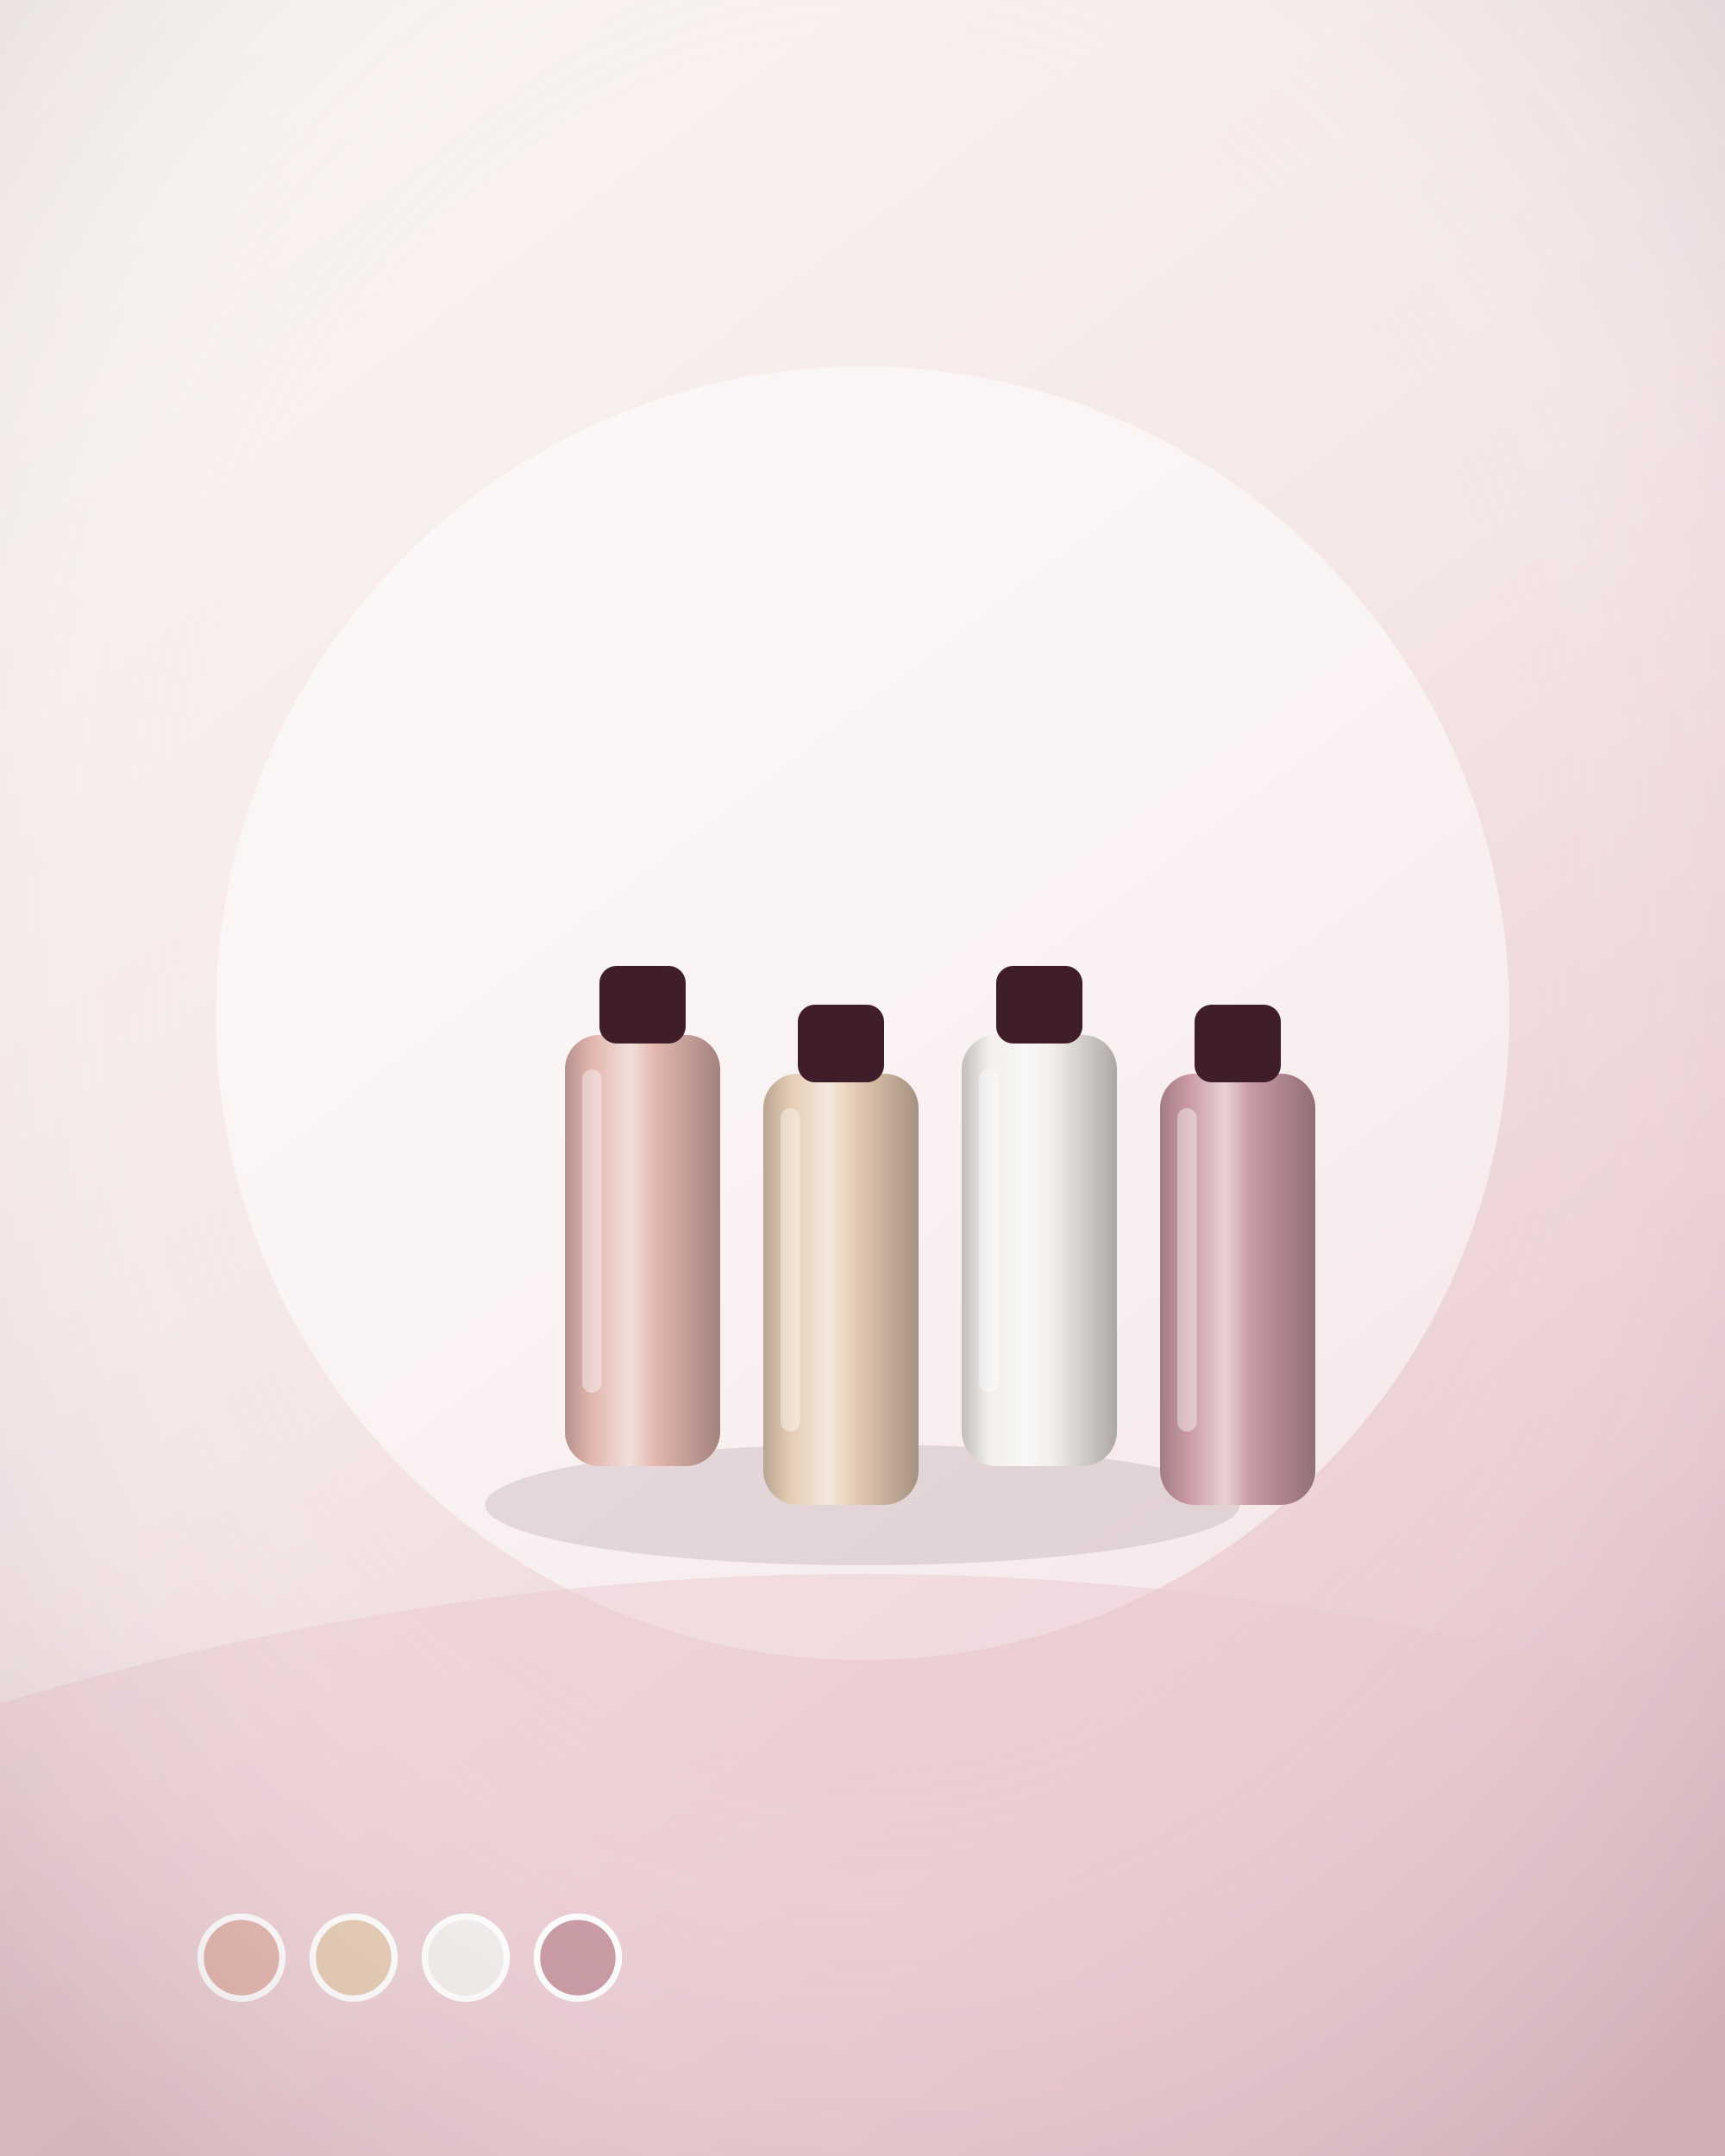
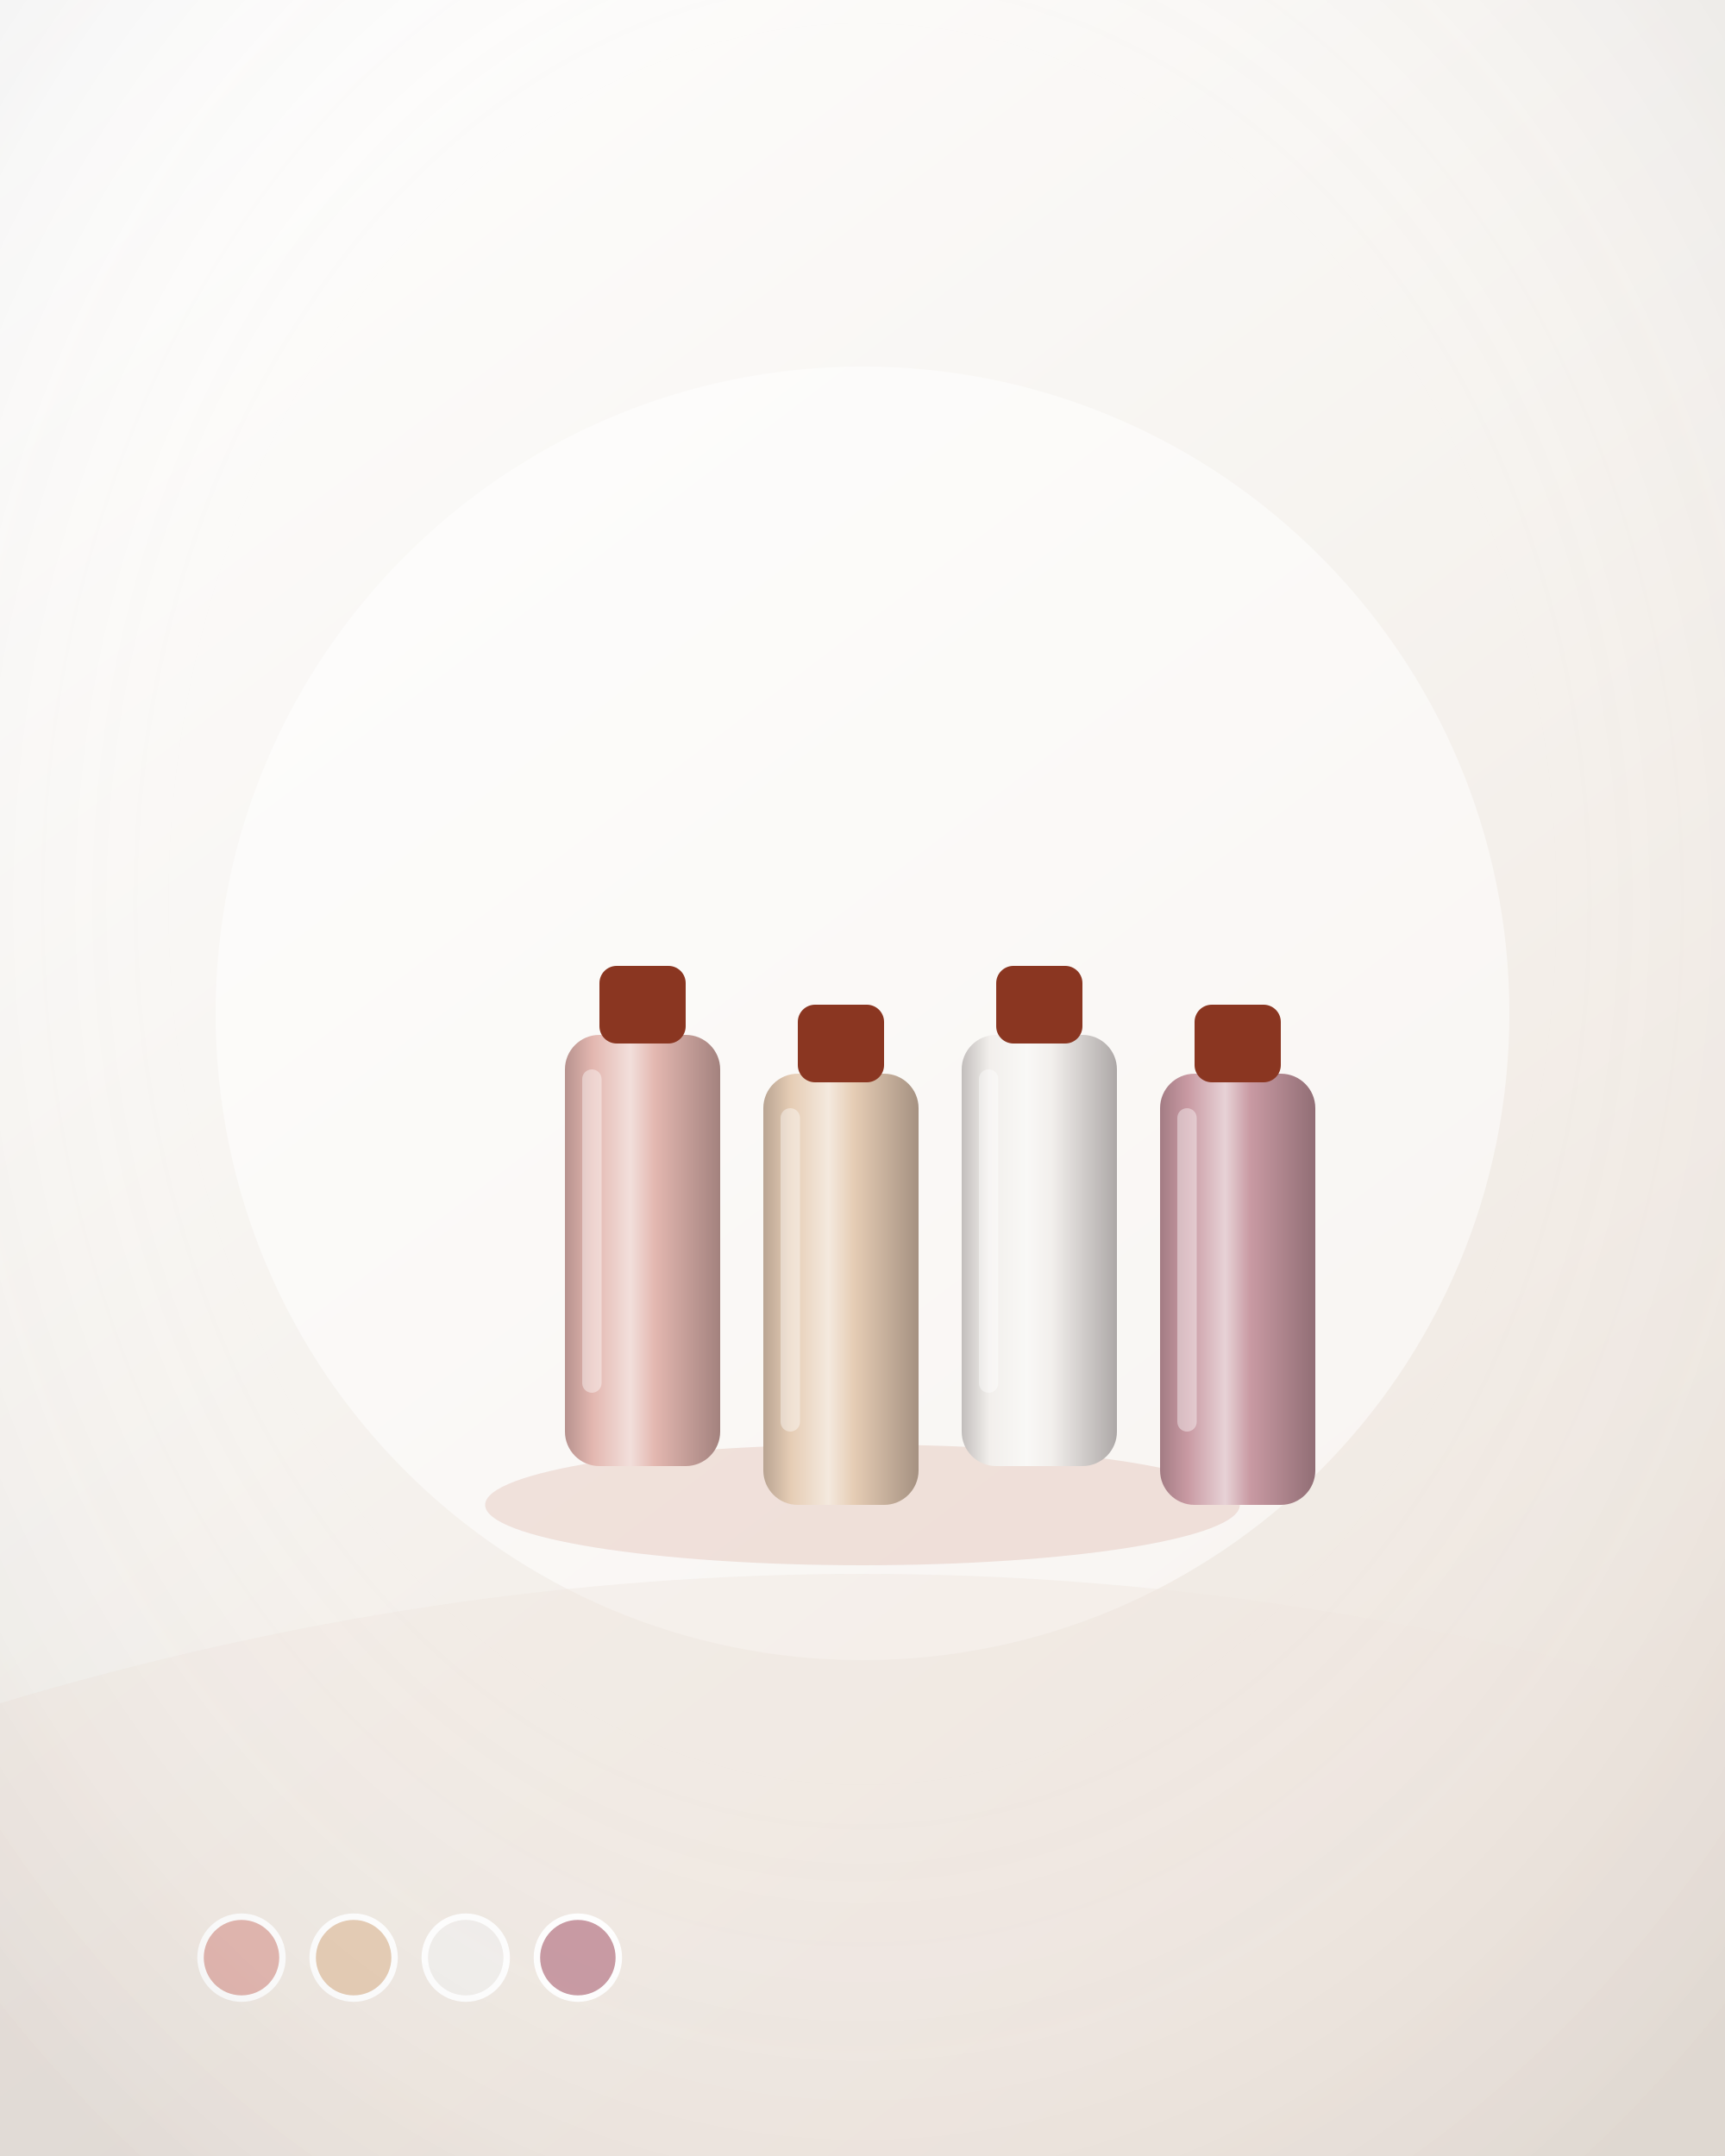
<svg xmlns="http://www.w3.org/2000/svg" viewBox="0 0 800 1000" width="800" height="1000" role="img">
  <defs>
    <linearGradient id="bg29" x1="0" y1="0" x2=".6" y2="1">
-       <stop offset="0" stop-color="#FAF7F2" />
-       <stop offset=".55" stop-color="#F5E7E8" />
-       <stop offset="1" stop-color="#E8C8CF" />
+       <stop offset="0" stop-color="#FFFFFF" />
+       <stop offset=".55" stop-color="#F6F3EF" />
+       <stop offset="1" stop-color="#EFE7E0" />
    </linearGradient>
    <radialGradient id="v30" cx=".5" cy=".42" r=".72">
      <stop offset=".55" stop-color="#fff" stop-opacity="0" />
-       <stop offset="1" stop-color="#572B3A" stop-opacity=".16" />
+       <stop offset="1" stop-color="#141110" stop-opacity=".07" />
    </radialGradient>
    <linearGradient id="g25" x1="0" y1="0" x2="1" y2="0">
      <stop offset="0" stop-color="#b7928e" />
      <stop offset=".18" stop-color="#E3B7B0" />
      <stop offset=".42" stop-color="#f2dfdb" />
      <stop offset=".58" stop-color="#E3B7B0" />
      <stop offset="1" stop-color="#a3827e" />
    </linearGradient>
    <linearGradient id="g26" x1="0" y1="0" x2="1" y2="0">
      <stop offset="0" stop-color="#b9a492" />
      <stop offset=".18" stop-color="#E6CDB5" />
      <stop offset=".42" stop-color="#f4e9de" />
      <stop offset=".58" stop-color="#E6CDB5" />
      <stop offset="1" stop-color="#a59181" />
    </linearGradient>
    <linearGradient id="g27" x1="0" y1="0" x2="1" y2="0">
      <stop offset="0" stop-color="#c2bebc" />
      <stop offset=".18" stop-color="#F2EFEC" />
      <stop offset=".42" stop-color="#f9f8f6" />
      <stop offset=".58" stop-color="#F2EFEC" />
      <stop offset="1" stop-color="#ada8a7" />
    </linearGradient>
    <linearGradient id="g28" x1="0" y1="0" x2="1" y2="0">
      <stop offset="0" stop-color="#a37c84" />
      <stop offset=".18" stop-color="#C99AA3" />
      <stop offset=".42" stop-color="#e7d2d6" />
      <stop offset=".58" stop-color="#C99AA3" />
      <stop offset="1" stop-color="#916e75" />
    </linearGradient>
  </defs>
  <rect width="800" height="1000" fill="url(#bg29)" />
  <circle cx="400" cy="470" r="300" fill="#fff" opacity=".5" />
-   <path d="M0 1000 L0 790 Q 400 670 800 790 L800 1000 Z" fill="#E8C8CF" opacity=".45" />
+   <path d="M0 1000 L0 790 Q 400 670 800 790 L800 1000 Z" fill="#EFE7E0" opacity=".45" />
  <g transform="translate(400,520) rotate(0) scale(1)">
-     <ellipse cx="0" cy="178" rx="175" ry="28" fill="#572B3A" opacity=".13" />
+     <ellipse cx="0" cy="178" rx="175" ry="28" fill="#A8432A" opacity=".13" />
    <rect x="-138" y="-40" width="72" height="200" rx="16" fill="url(#g25)" />
    <rect x="-130" y="-24" width="9" height="150" rx="4.5" fill="#fff" opacity=".4" />
-     <rect x="-122" y="-72" width="40" height="36" rx="8" fill="#3F1E2A" />
+     <rect x="-122" y="-72" width="40" height="36" rx="8" fill="#8A3621" />
    <rect x="-46" y="-22" width="72" height="200" rx="16" fill="url(#g26)" />
    <rect x="-38" y="-6" width="9" height="150" rx="4.5" fill="#fff" opacity=".4" />
-     <rect x="-30" y="-54" width="40" height="36" rx="8" fill="#3F1E2A" />
+     <rect x="-30" y="-54" width="40" height="36" rx="8" fill="#8A3621" />
    <rect x="46" y="-40" width="72" height="200" rx="16" fill="url(#g27)" />
    <rect x="54" y="-24" width="9" height="150" rx="4.5" fill="#fff" opacity=".4" />
-     <rect x="62" y="-72" width="40" height="36" rx="8" fill="#3F1E2A" />
+     <rect x="62" y="-72" width="40" height="36" rx="8" fill="#8A3621" />
    <rect x="138" y="-22" width="72" height="200" rx="16" fill="url(#g28)" />
    <rect x="146" y="-6" width="9" height="150" rx="4.5" fill="#fff" opacity=".4" />
-     <rect x="154" y="-54" width="40" height="36" rx="8" fill="#3F1E2A" />
+     <rect x="154" y="-54" width="40" height="36" rx="8" fill="#8A3621" />
  </g>
  <circle cx="112" cy="908" r="19" fill="#E3B7B0" stroke="#fff" stroke-width="3" />
  <circle cx="164" cy="908" r="19" fill="#E6CDB5" stroke="#fff" stroke-width="3" />
  <circle cx="216" cy="908" r="19" fill="#F2EFEC" stroke="#fff" stroke-width="3" />
  <circle cx="268" cy="908" r="19" fill="#C99AA3" stroke="#fff" stroke-width="3" />
  <rect width="800" height="1000" fill="url(#v30)" />
</svg>
